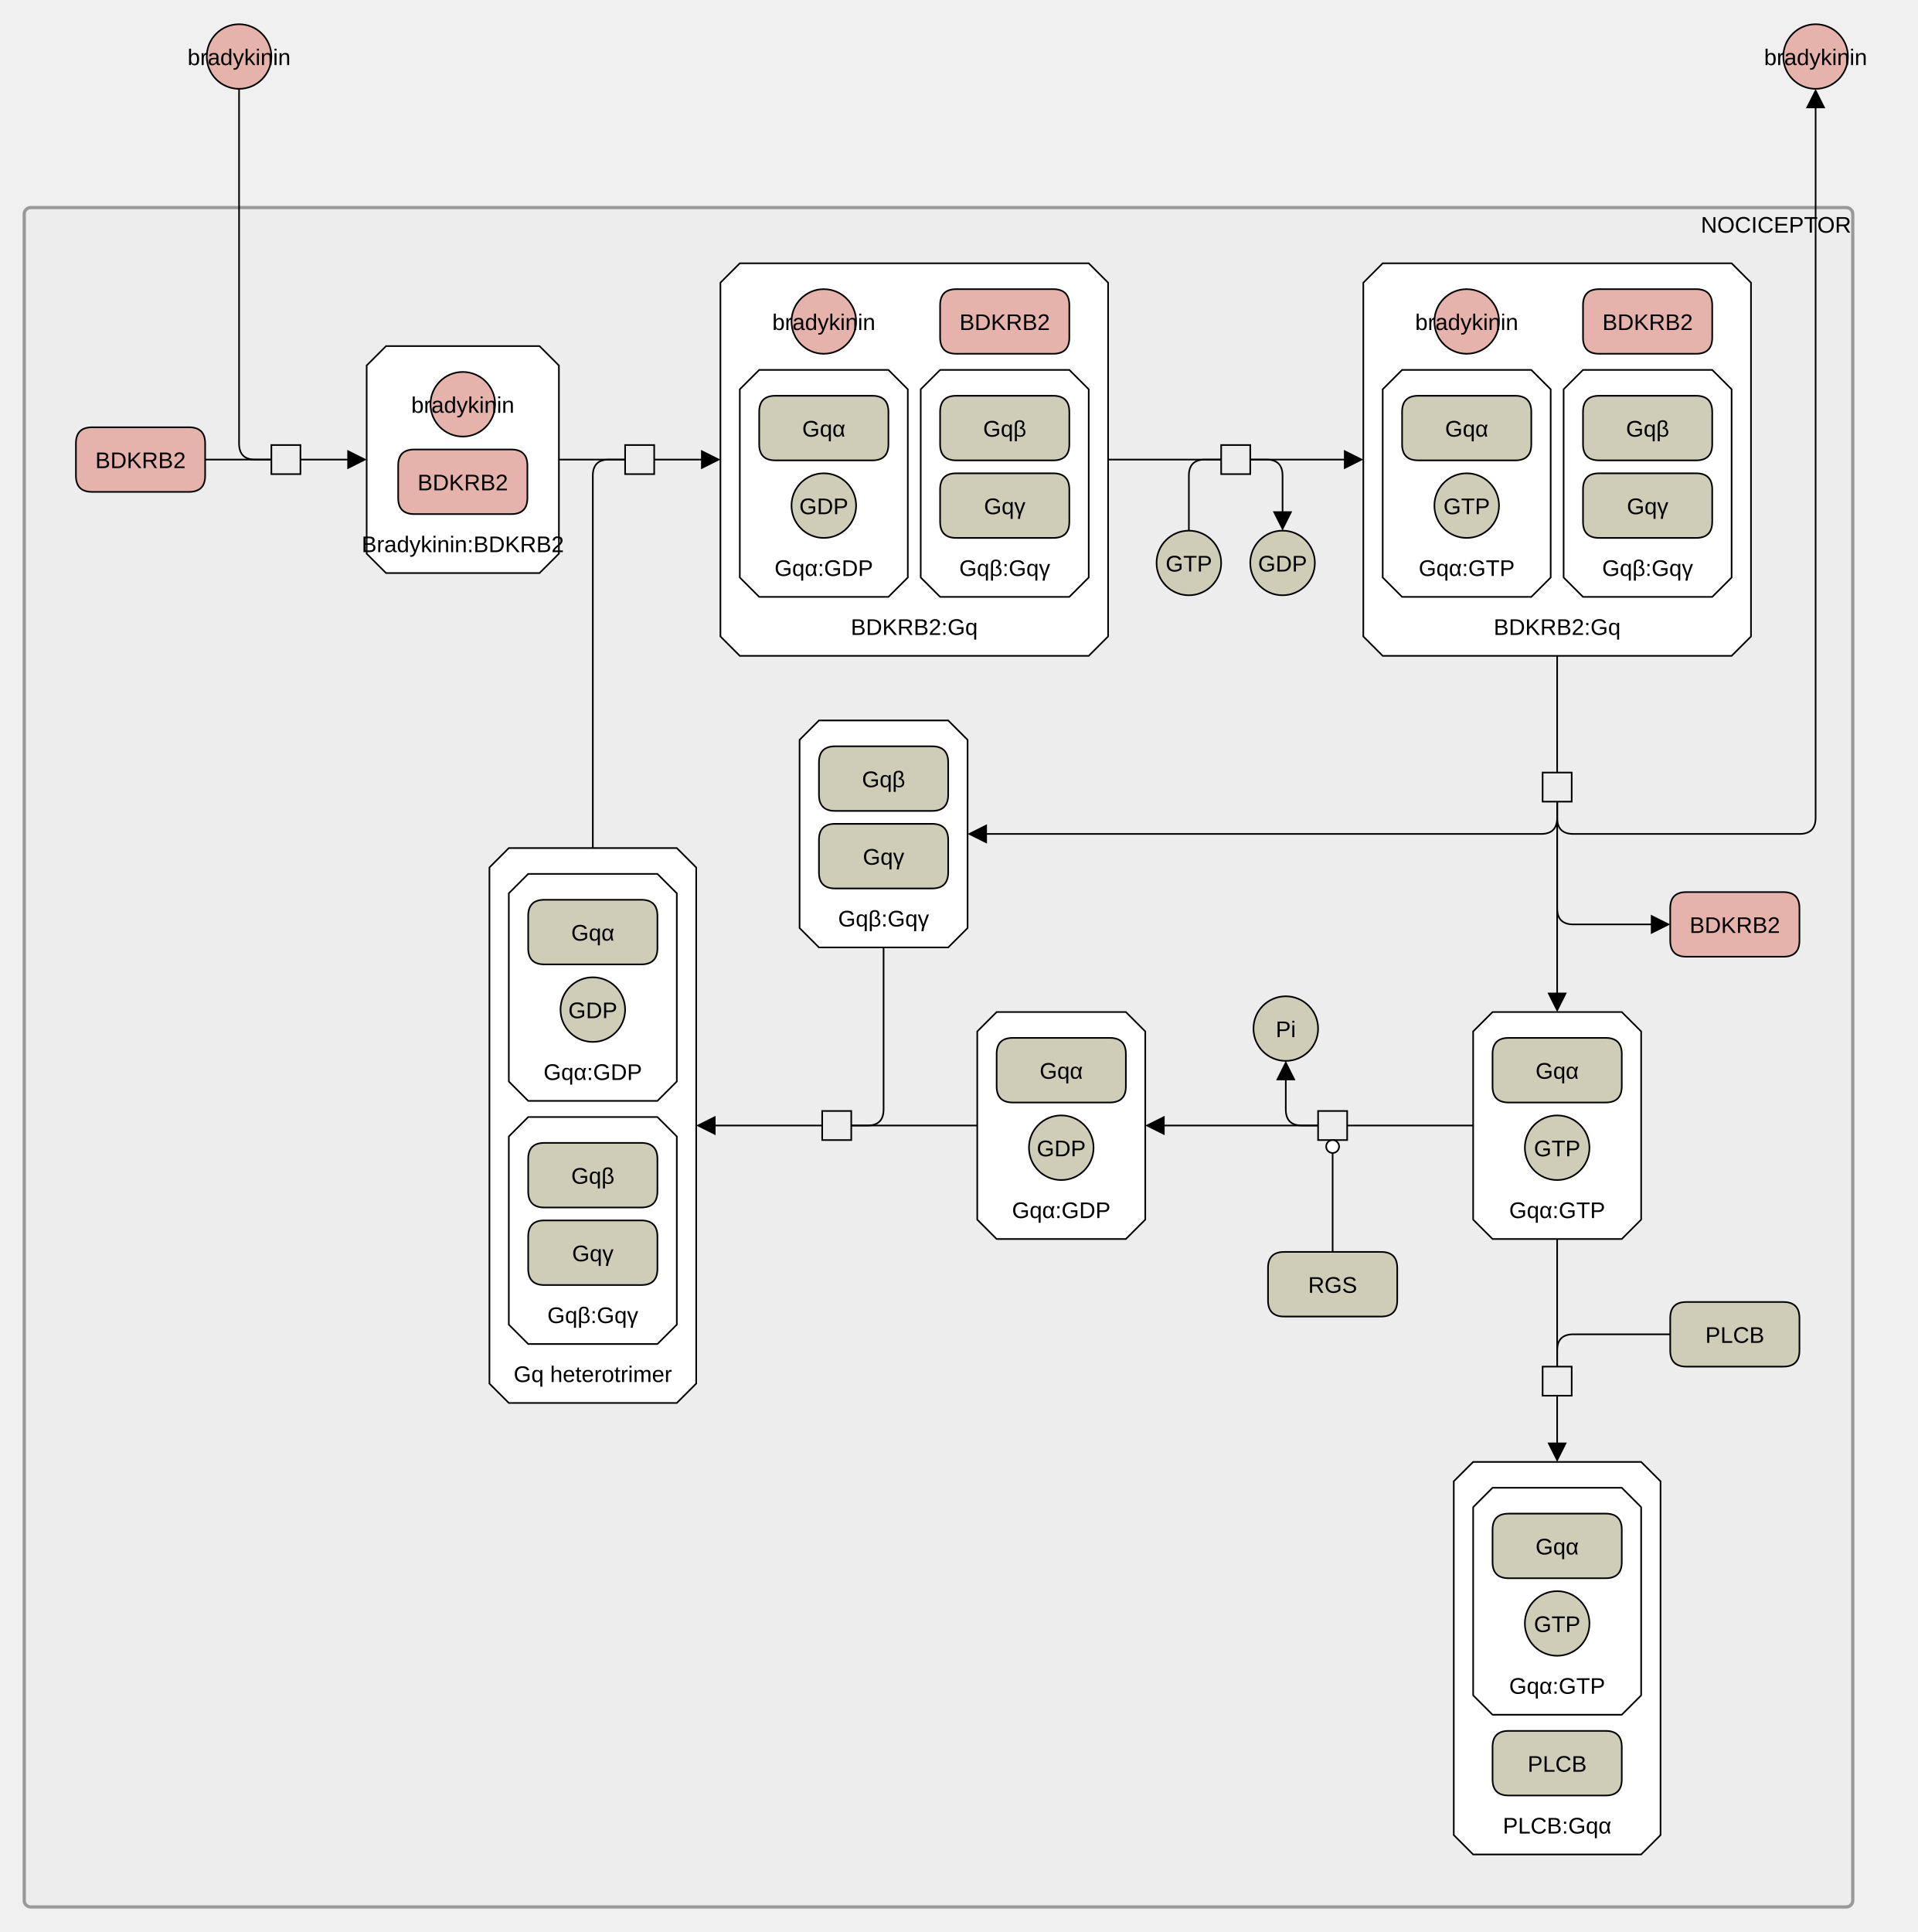
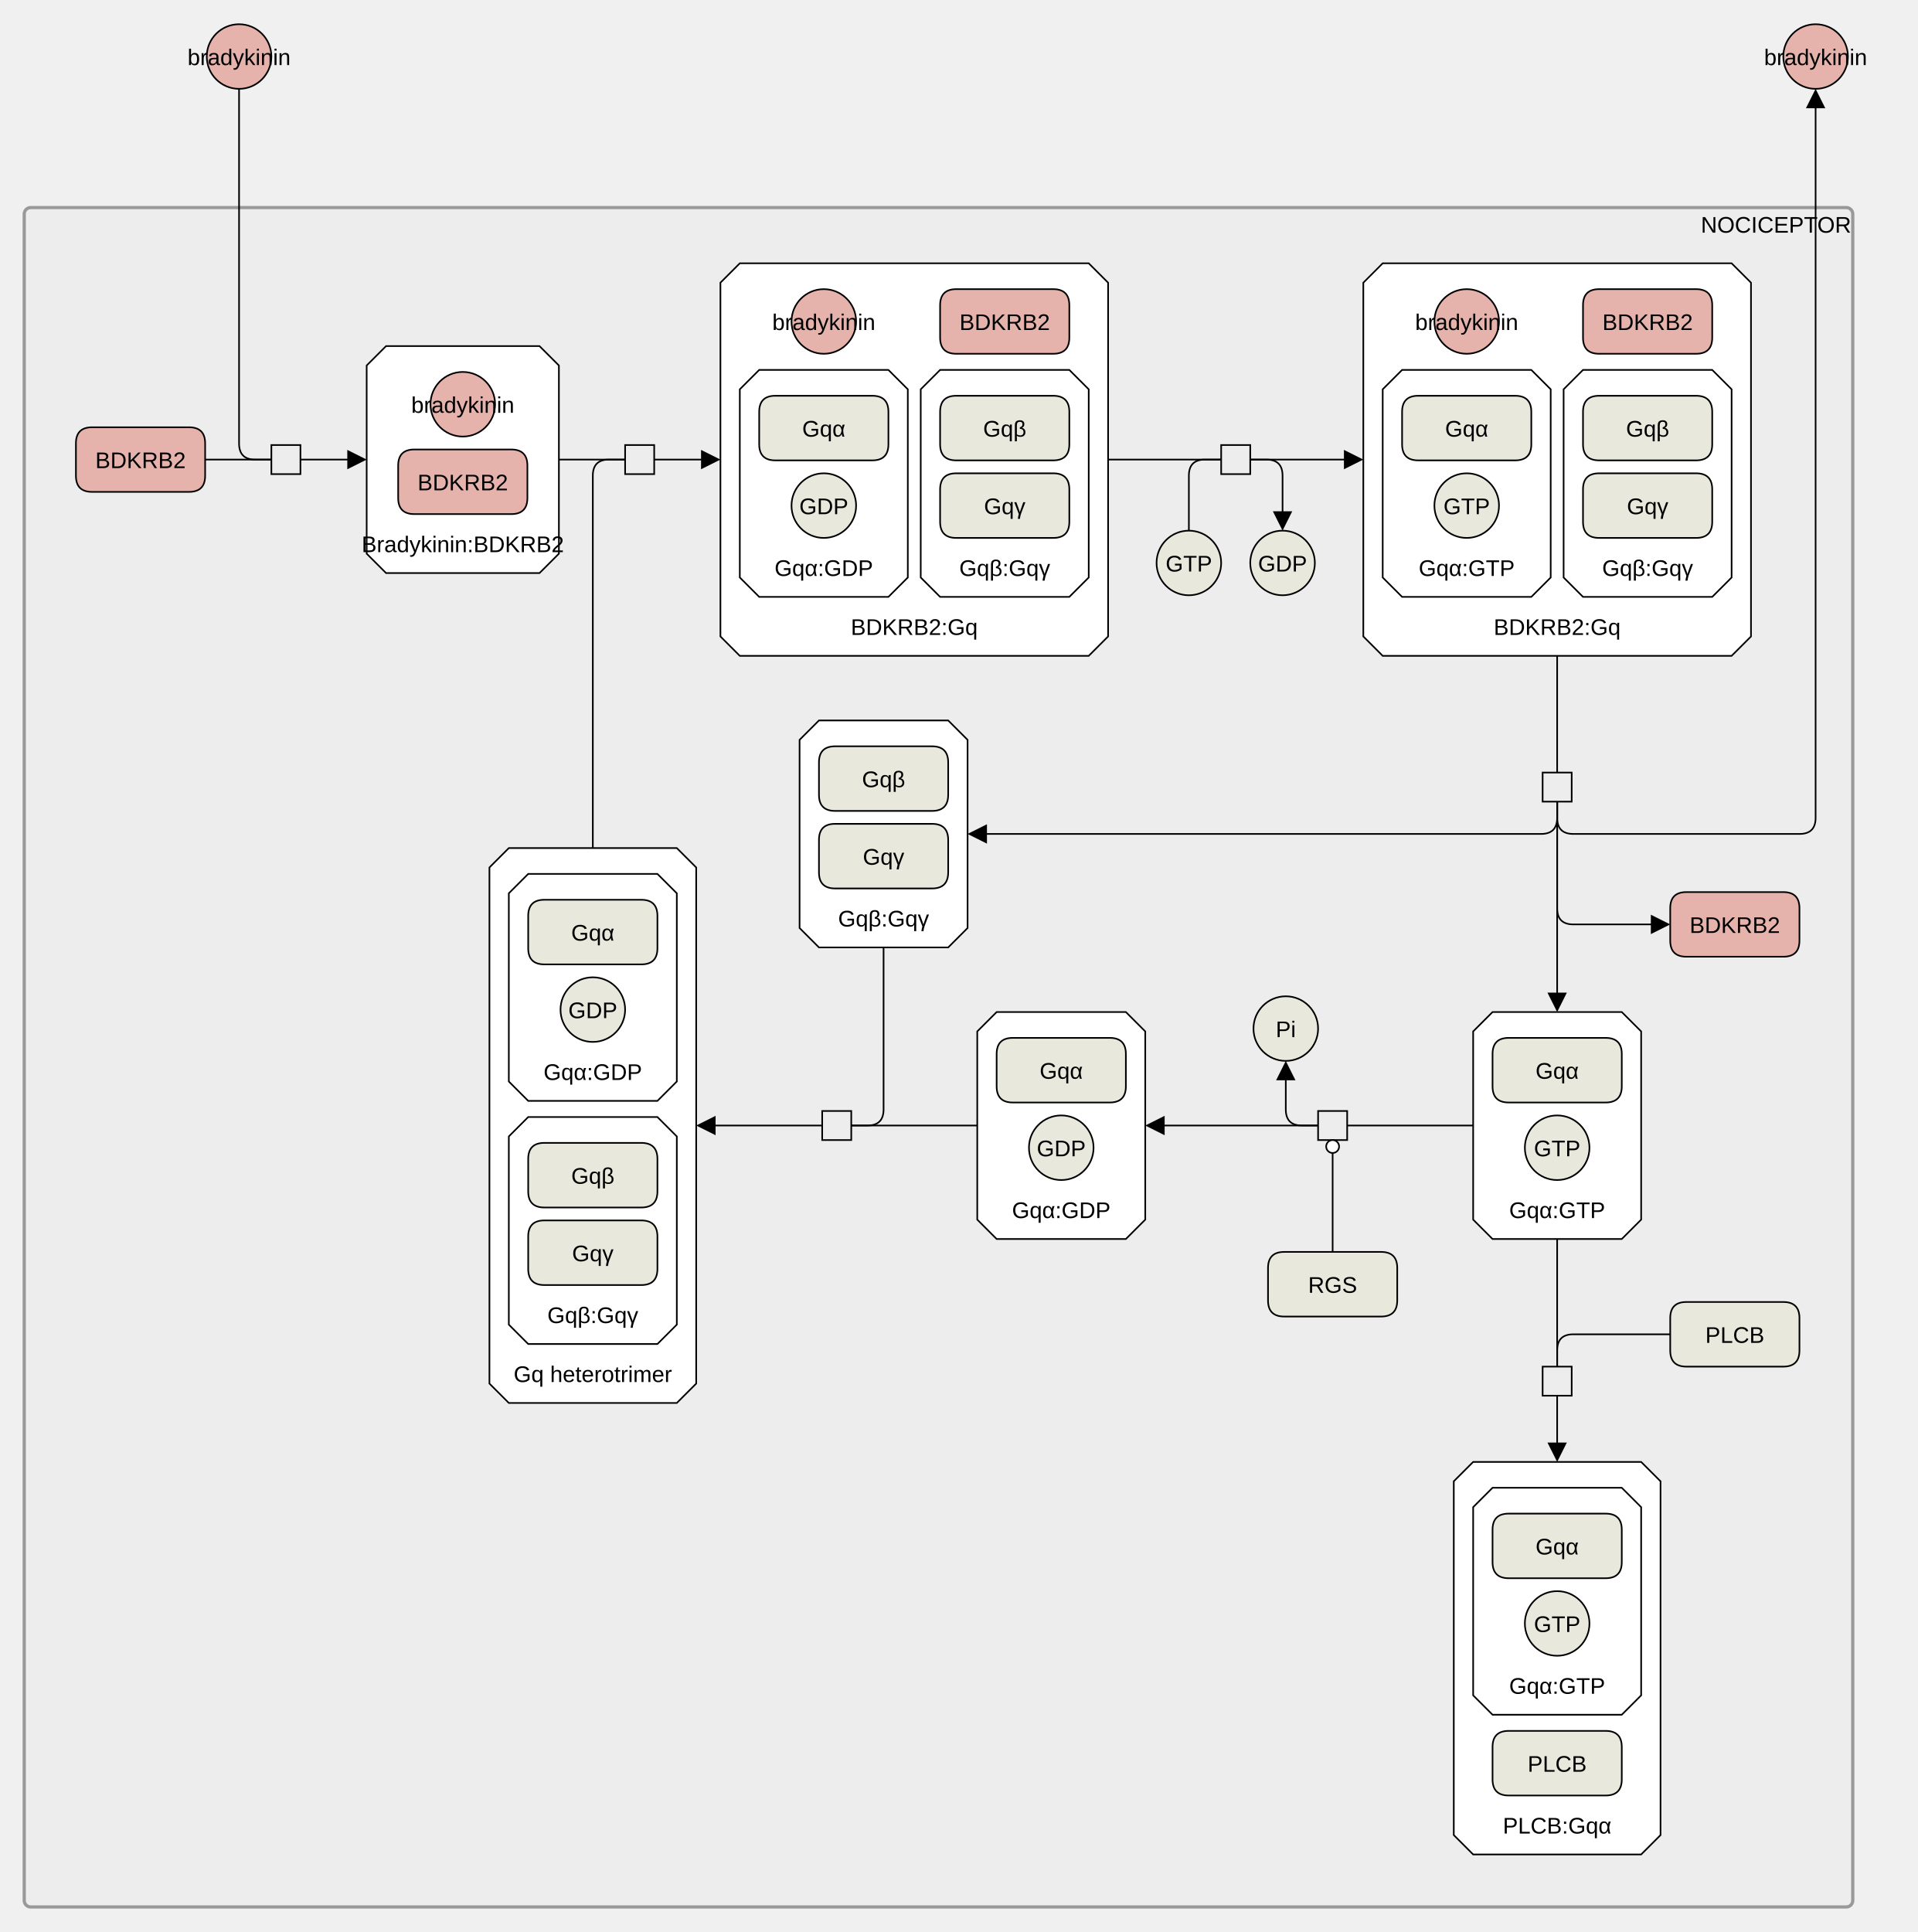
<svg xmlns="http://www.w3.org/2000/svg" width="1187" height="1196" viewBox="0 0 1187 1196" stroke-linecap="butt" stroke-miterlimit="10">
  <g transform="translate(-25,-25)">
    <path d="M40 157.5 C40 155.291 41.791 153.5 44 153.5 L1168 153.5 C1170.209 153.5 1172 155.291 1172 157.5 L1172 1201.5 C1172 1203.709 1170.209 1205.5 1168 1205.5 L44 1205.5 C41.791 1205.5 40 1203.709 40 1201.5 Z" fill="#999999" fill-opacity="0.031" stroke="none" />
    <path d="M40 157.5 C40 155.291 41.791 153.5 44 153.5 L1168 153.5 C1170.209 153.5 1172 155.291 1172 157.5 L1172 1201.5 C1172 1203.709 1170.209 1205.5 1168 1205.5 L44 1205.5 C41.791 1205.5 40 1203.709 40 1201.5 Z" fill="none" stroke="#999999" stroke-width="2" />
    <text x="1124.5" y="169.041" text-anchor="middle" font-family="'Dialog', Arial, Helvetica, sans-serif" font-size="14" fill="#000000" stroke="none" xml:space="preserve">NOCICEPTOR</text>
    <path d="M483 188 L699 188 L711 200 L711 419 L699 431 L483 431 L471 419 L471 200 Z" fill="#FFFFFF" stroke="none" />
    <path d="M483 188 L699 188 L711 200 L711 419 L699 431 L483 431 L471 419 L471 200 Z" fill="none" stroke="#000000" />
    <text x="591" y="418.041" text-anchor="middle" font-family="'Dialog', Arial, Helvetica, sans-serif" font-size="14" fill="#000000" stroke="none" xml:space="preserve">BDKRB2:Gq</text>
    <path d="M495 254 L575 254 L587 266 L587 382.5 L575 394.5 L495 394.5 L483 382.5 L483 266 Z" fill="#FFFFFF" stroke="none" />
    <path d="M495 254 L575 254 L587 266 L587 382.5 L575 394.5 L495 394.5 L483 382.5 L483 266 Z" fill="none" stroke="#000000" />
    <text x="535" y="381.541" text-anchor="middle" font-family="'Dialog', Arial, Helvetica, sans-serif" font-size="14" fill="#000000" stroke="none" xml:space="preserve">Gqα:GDP</text>
-     <path d="M495 280 Q495 270 505 270 L565 270 Q575 270 575 280 L575 300 Q575 310 565 310 L505 310 Q495 310 495 300 Z" fill="#CECDB8" stroke="none" />
+     <path d="M495 280 Q495 270 505 270 L565 270 Q575 270 575 280 L575 300 Q575 310 565 310 L505 310 Q495 310 495 300 Z" fill="#E8E8DD" stroke="none" />
    <path d="M495 280 Q495 270 505 270 L565 270 Q575 270 575 280 L575 300 Q575 310 565 310 L505 310 Q495 310 495 300 Z" fill="none" stroke="#000000" />
    <text x="535" y="295.291" text-anchor="middle" font-family="'Dialog', Arial, Helvetica, sans-serif" font-size="14" fill="#000000" stroke="none" xml:space="preserve">Gqα</text>
-     <path d="M515 338 C515 326.954 523.954 318 535 318 L535 318 C546.046 318 555 326.954 555 338 L555 338 C555 349.046 546.046 358 535 358 L535 358 C523.954 358 515 349.046 515 338 Z" fill="#CECDB8" stroke="none" />
+     <path d="M515 338 C515 326.954 523.954 318 535 318 L535 318 C546.046 318 555 326.954 555 338 L555 338 C555 349.046 546.046 358 535 358 L535 358 C523.954 358 515 349.046 515 338 Z" fill="#E8E8DD" stroke="none" />
    <path d="M515 338 C515 326.954 523.954 318 535 318 L535 318 C546.046 318 555 326.954 555 338 L555 338 C555 349.046 546.046 358 535 358 L535 358 C523.954 358 515 349.046 515 338 Z" fill="none" stroke="#000000" />
    <text x="535" y="343.291" text-anchor="middle" font-family="'Dialog', Arial, Helvetica, sans-serif" font-size="14" fill="#000000" stroke="none" xml:space="preserve">GDP</text>
    <path d="M607 254 L687 254 L699 266 L699 382.5 L687 394.5 L607 394.5 L595 382.5 L595 266 Z" fill="#FFFFFF" stroke="none" />
    <path d="M607 254 L687 254 L699 266 L699 382.5 L687 394.5 L607 394.5 L595 382.5 L595 266 Z" fill="none" stroke="#000000" />
    <text x="647" y="381.541" text-anchor="middle" font-family="'Dialog', Arial, Helvetica, sans-serif" font-size="14" fill="#000000" stroke="none" xml:space="preserve">Gqβ:Gqγ</text>
-     <path d="M607 280 Q607 270 617 270 L677 270 Q687 270 687 280 L687 300 Q687 310 677 310 L617 310 Q607 310 607 300 Z" fill="#CECDB8" stroke="none" />
+     <path d="M607 280 Q607 270 617 270 L677 270 Q687 270 687 280 L687 300 Q687 310 677 310 L617 310 Q607 310 607 300 Z" fill="#E8E8DD" stroke="none" />
    <path d="M607 280 Q607 270 617 270 L677 270 Q687 270 687 280 L687 300 Q687 310 677 310 L617 310 Q607 310 607 300 Z" fill="none" stroke="#000000" />
    <text x="647" y="295.291" text-anchor="middle" font-family="'Dialog', Arial, Helvetica, sans-serif" font-size="14" fill="#000000" stroke="none" xml:space="preserve">Gqβ</text>
-     <path d="M607 328 Q607 318 617 318 L677 318 Q687 318 687 328 L687 348 Q687 358 677 358 L617 358 Q607 358 607 348 Z" fill="#CECDB8" stroke="none" />
+     <path d="M607 328 Q607 318 617 318 L677 318 Q687 318 687 328 L687 348 Q687 358 677 358 L617 358 Q607 358 607 348 Z" fill="#E8E8DD" stroke="none" />
    <path d="M607 328 Q607 318 617 318 L677 318 Q687 318 687 328 L687 348 Q687 358 677 358 L617 358 Q607 358 607 348 Z" fill="none" stroke="#000000" />
    <text x="647" y="343.291" text-anchor="middle" font-family="'Dialog', Arial, Helvetica, sans-serif" font-size="14" fill="#000000" stroke="none" xml:space="preserve">Gqγ</text>
    <path d="M515 224 C515 212.954 523.954 204 535 204 L535 204 C546.046 204 555 212.954 555 224 L555 224 C555 235.046 546.046 244 535 244 L535 244 C523.954 244 515 235.046 515 224 Z" fill="#E6B3AC" stroke="none" />
    <path d="M515 224 C515 212.954 523.954 204 535 204 L535 204 C546.046 204 555 212.954 555 224 L555 224 C555 235.046 546.046 244 535 244 L535 244 C523.954 244 515 235.046 515 224 Z" fill="none" stroke="#000000" />
    <text x="535" y="229.291" text-anchor="middle" font-family="'Dialog', Arial, Helvetica, sans-serif" font-size="14" fill="#000000" stroke="none" xml:space="preserve">bradykinin</text>
    <path d="M607 214 Q607 204 617 204 L677 204 Q687 204 687 214 L687 234 Q687 244 677 244 L617 244 Q607 244 607 234 Z" fill="#E6B3AC" stroke="none" />
    <path d="M607 214 Q607 204 617 204 L677 204 Q687 204 687 214 L687 234 Q687 244 677 244 L617 244 Q607 244 607 234 Z" fill="none" stroke="#000000" />
    <text x="647" y="229.291" text-anchor="middle" font-family="'Dialog', Arial, Helvetica, sans-serif" font-size="14" fill="#000000" stroke="none" xml:space="preserve">BDKRB2</text>
    <path d="M881 188 L1097 188 L1109 200 L1109 419 L1097 431 L881 431 L869 419 L869 200 Z" fill="#FFFFFF" stroke="none" />
    <path d="M881 188 L1097 188 L1109 200 L1109 419 L1097 431 L881 431 L869 419 L869 200 Z" fill="none" stroke="#000000" />
    <text x="989" y="418.041" text-anchor="middle" font-family="'Dialog', Arial, Helvetica, sans-serif" font-size="14" fill="#000000" stroke="none" xml:space="preserve">BDKRB2:Gq</text>
    <path d="M1005 254 L1085 254 L1097 266 L1097 382.5 L1085 394.5 L1005 394.5 L993 382.5 L993 266 Z" fill="#FFFFFF" stroke="none" />
    <path d="M1005 254 L1085 254 L1097 266 L1097 382.5 L1085 394.5 L1005 394.5 L993 382.5 L993 266 Z" fill="none" stroke="#000000" />
    <text x="1045" y="381.541" text-anchor="middle" font-family="'Dialog', Arial, Helvetica, sans-serif" font-size="14" fill="#000000" stroke="none" xml:space="preserve">Gqβ:Gqγ</text>
-     <path d="M1005 280 Q1005 270 1015 270 L1075 270 Q1085 270 1085 280 L1085 300 Q1085 310 1075 310 L1015 310 Q1005 310 1005 300 Z" fill="#CECDB8" stroke="none" />
+     <path d="M1005 280 Q1005 270 1015 270 L1075 270 Q1085 270 1085 280 L1085 300 Q1085 310 1075 310 L1015 310 Q1005 310 1005 300 Z" fill="#E8E8DD" stroke="none" />
    <path d="M1005 280 Q1005 270 1015 270 L1075 270 Q1085 270 1085 280 L1085 300 Q1085 310 1075 310 L1015 310 Q1005 310 1005 300 Z" fill="none" stroke="#000000" />
    <text x="1045" y="295.291" text-anchor="middle" font-family="'Dialog', Arial, Helvetica, sans-serif" font-size="14" fill="#000000" stroke="none" xml:space="preserve">Gqβ</text>
-     <path d="M1005 328 Q1005 318 1015 318 L1075 318 Q1085 318 1085 328 L1085 348 Q1085 358 1075 358 L1015 358 Q1005 358 1005 348 Z" fill="#CECDB8" stroke="none" />
+     <path d="M1005 328 Q1005 318 1015 318 L1075 318 Q1085 318 1085 328 L1085 348 Q1085 358 1075 358 L1015 358 Q1005 358 1005 348 Z" fill="#E8E8DD" stroke="none" />
    <path d="M1005 328 Q1005 318 1015 318 L1075 318 Q1085 318 1085 328 L1085 348 Q1085 358 1075 358 L1015 358 Q1005 358 1005 348 Z" fill="none" stroke="#000000" />
    <text x="1045" y="343.291" text-anchor="middle" font-family="'Dialog', Arial, Helvetica, sans-serif" font-size="14" fill="#000000" stroke="none" xml:space="preserve">Gqγ</text>
    <path d="M893 254 L973 254 L985 266 L985 382.5 L973 394.5 L893 394.5 L881 382.5 L881 266 Z" fill="#FFFFFF" stroke="none" />
    <path d="M893 254 L973 254 L985 266 L985 382.5 L973 394.5 L893 394.5 L881 382.5 L881 266 Z" fill="none" stroke="#000000" />
    <text x="933" y="381.541" text-anchor="middle" font-family="'Dialog', Arial, Helvetica, sans-serif" font-size="14" fill="#000000" stroke="none" xml:space="preserve">Gqα:GTP</text>
-     <path d="M893 280 Q893 270 903 270 L963 270 Q973 270 973 280 L973 300 Q973 310 963 310 L903 310 Q893 310 893 300 Z" fill="#CECDB8" stroke="none" />
+     <path d="M893 280 Q893 270 903 270 L963 270 Q973 270 973 280 L973 300 Q973 310 963 310 L903 310 Q893 310 893 300 Z" fill="#E8E8DD" stroke="none" />
    <path d="M893 280 Q893 270 903 270 L963 270 Q973 270 973 280 L973 300 Q973 310 963 310 L903 310 Q893 310 893 300 Z" fill="none" stroke="#000000" />
    <text x="933" y="295.291" text-anchor="middle" font-family="'Dialog', Arial, Helvetica, sans-serif" font-size="14" fill="#000000" stroke="none" xml:space="preserve">Gqα</text>
-     <path d="M913 338 C913 326.954 921.954 318 933 318 L933 318 C944.046 318 953 326.954 953 338 L953 338 C953 349.046 944.046 358 933 358 L933 358 C921.954 358 913 349.046 913 338 Z" fill="#CECDB8" stroke="none" />
+     <path d="M913 338 C913 326.954 921.954 318 933 318 L933 318 C944.046 318 953 326.954 953 338 L953 338 C953 349.046 944.046 358 933 358 L933 358 C921.954 358 913 349.046 913 338 Z" fill="#E8E8DD" stroke="none" />
    <path d="M913 338 C913 326.954 921.954 318 933 318 L933 318 C944.046 318 953 326.954 953 338 L953 338 C953 349.046 944.046 358 933 358 L933 358 C921.954 358 913 349.046 913 338 Z" fill="none" stroke="#000000" />
    <text x="933" y="343.291" text-anchor="middle" font-family="'Dialog', Arial, Helvetica, sans-serif" font-size="14" fill="#000000" stroke="none" xml:space="preserve">GTP</text>
    <path d="M913 224 C913 212.954 921.954 204 933 204 L933 204 C944.046 204 953 212.954 953 224 L953 224 C953 235.046 944.046 244 933 244 L933 244 C921.954 244 913 235.046 913 224 Z" fill="#E6B3AC" stroke="none" />
    <path d="M913 224 C913 212.954 921.954 204 933 204 L933 204 C944.046 204 953 212.954 953 224 L953 224 C953 235.046 944.046 244 933 244 L933 244 C921.954 244 913 235.046 913 224 Z" fill="none" stroke="#000000" />
    <text x="933" y="229.291" text-anchor="middle" font-family="'Dialog', Arial, Helvetica, sans-serif" font-size="14" fill="#000000" stroke="none" xml:space="preserve">bradykinin</text>
    <path d="M1005 214 Q1005 204 1015 204 L1075 204 Q1085 204 1085 214 L1085 234 Q1085 244 1075 244 L1015 244 Q1005 244 1005 234 Z" fill="#E6B3AC" stroke="none" />
    <path d="M1005 214 Q1005 204 1015 204 L1075 204 Q1085 204 1085 214 L1085 234 Q1085 244 1075 244 L1015 244 Q1005 244 1005 234 Z" fill="none" stroke="#000000" />
    <text x="1045" y="229.291" text-anchor="middle" font-family="'Dialog', Arial, Helvetica, sans-serif" font-size="14" fill="#000000" stroke="none" xml:space="preserve">BDKRB2</text>
    <path d="M340 550 L444 550 L456 562 L456 881.5 L444 893.5 L340 893.5 L328 881.5 L328 562 Z" fill="#FFFFFF" stroke="none" />
    <path d="M340 550 L444 550 L456 562 L456 881.5 L444 893.5 L340 893.5 L328 881.5 L328 562 Z" fill="none" stroke="#000000" />
    <text x="392" y="880.541" text-anchor="middle" font-family="'Dialog', Arial, Helvetica, sans-serif" font-size="14" fill="#000000" stroke="none" xml:space="preserve">Gq heterotrimer</text>
    <path d="M352 716.5 L432 716.5 L444 728.5 L444 845 L432 857 L352 857 L340 845 L340 728.5 Z" fill="#FFFFFF" stroke="none" />
    <path d="M352 716.5 L432 716.5 L444 728.5 L444 845 L432 857 L352 857 L340 845 L340 728.5 Z" fill="none" stroke="#000000" />
    <text x="392" y="844.041" text-anchor="middle" font-family="'Dialog', Arial, Helvetica, sans-serif" font-size="14" fill="#000000" stroke="none" xml:space="preserve">Gqβ:Gqγ</text>
-     <path d="M352 742.5 Q352 732.5 362 732.5 L422 732.5 Q432 732.5 432 742.5 L432 762.5 Q432 772.5 422 772.5 L362 772.5 Q352 772.5 352 762.5 Z" fill="#CECDB8" stroke="none" />
+     <path d="M352 742.5 Q352 732.5 362 732.5 L422 732.5 Q432 732.5 432 742.5 L432 762.5 Q432 772.5 422 772.5 L362 772.5 Q352 772.5 352 762.5 Z" fill="#E8E8DD" stroke="none" />
    <path d="M352 742.5 Q352 732.5 362 732.5 L422 732.5 Q432 732.5 432 742.5 L432 762.5 Q432 772.5 422 772.5 L362 772.5 Q352 772.5 352 762.5 Z" fill="none" stroke="#000000" />
    <text x="392" y="757.791" text-anchor="middle" font-family="'Dialog', Arial, Helvetica, sans-serif" font-size="14" fill="#000000" stroke="none" xml:space="preserve">Gqβ</text>
-     <path d="M352 790.5 Q352 780.5 362 780.5 L422 780.5 Q432 780.5 432 790.5 L432 810.5 Q432 820.5 422 820.5 L362 820.5 Q352 820.5 352 810.5 Z" fill="#CECDB8" stroke="none" />
+     <path d="M352 790.5 Q352 780.5 362 780.5 L422 780.5 Q432 780.5 432 790.5 L432 810.5 Q432 820.5 422 820.5 L362 820.5 Q352 820.5 352 810.5 Z" fill="#E8E8DD" stroke="none" />
    <path d="M352 790.5 Q352 780.5 362 780.5 L422 780.5 Q432 780.5 432 790.5 L432 810.5 Q432 820.5 422 820.5 L362 820.5 Q352 820.5 352 810.5 Z" fill="none" stroke="#000000" />
    <text x="392" y="805.791" text-anchor="middle" font-family="'Dialog', Arial, Helvetica, sans-serif" font-size="14" fill="#000000" stroke="none" xml:space="preserve">Gqγ</text>
    <path d="M352 566 L432 566 L444 578 L444 694.5 L432 706.5 L352 706.5 L340 694.5 L340 578 Z" fill="#FFFFFF" stroke="none" />
    <path d="M352 566 L432 566 L444 578 L444 694.5 L432 706.5 L352 706.5 L340 694.5 L340 578 Z" fill="none" stroke="#000000" />
    <text x="392" y="693.541" text-anchor="middle" font-family="'Dialog', Arial, Helvetica, sans-serif" font-size="14" fill="#000000" stroke="none" xml:space="preserve">Gqα:GDP</text>
-     <path d="M352 592 Q352 582 362 582 L422 582 Q432 582 432 592 L432 612 Q432 622 422 622 L362 622 Q352 622 352 612 Z" fill="#CECDB8" stroke="none" />
+     <path d="M352 592 Q352 582 362 582 L422 582 Q432 582 432 592 L432 612 Q432 622 422 622 L362 622 Q352 622 352 612 Z" fill="#E8E8DD" stroke="none" />
    <path d="M352 592 Q352 582 362 582 L422 582 Q432 582 432 592 L432 612 Q432 622 422 622 L362 622 Q352 622 352 612 Z" fill="none" stroke="#000000" />
    <text x="392" y="607.291" text-anchor="middle" font-family="'Dialog', Arial, Helvetica, sans-serif" font-size="14" fill="#000000" stroke="none" xml:space="preserve">Gqα</text>
-     <path d="M372 650 C372 638.954 380.954 630 392 630 L392 630 C403.046 630 412 638.954 412 650 L412 650 C412 661.046 403.046 670 392 670 L392 670 C380.954 670 372 661.046 372 650 Z" fill="#CECDB8" stroke="none" />
+     <path d="M372 650 C372 638.954 380.954 630 392 630 L392 630 C403.046 630 412 638.954 412 650 L412 650 C412 661.046 403.046 670 392 670 L392 670 C380.954 670 372 661.046 372 650 Z" fill="#E8E8DD" stroke="none" />
    <path d="M372 650 C372 638.954 380.954 630 392 630 L392 630 C403.046 630 412 638.954 412 650 L412 650 C412 661.046 403.046 670 392 670 L392 670 C380.954 670 372 661.046 372 650 Z" fill="none" stroke="#000000" />
    <text x="392" y="655.291" text-anchor="middle" font-family="'Dialog', Arial, Helvetica, sans-serif" font-size="14" fill="#000000" stroke="none" xml:space="preserve">GDP</text>
    <path d="M937 930 L1041 930 L1053 942 L1053 1161 L1041 1173 L937 1173 L925 1161 L925 942 Z" fill="#FFFFFF" stroke="none" />
    <path d="M937 930 L1041 930 L1053 942 L1053 1161 L1041 1173 L937 1173 L925 1161 L925 942 Z" fill="none" stroke="#000000" />
    <text x="989" y="1160.041" text-anchor="middle" font-family="'Dialog', Arial, Helvetica, sans-serif" font-size="14" fill="#000000" stroke="none" xml:space="preserve">PLCB:Gqα</text>
-     <path d="M949 1106.5 Q949 1096.5 959 1096.5 L1019 1096.5 Q1029 1096.5 1029 1106.5 L1029 1126.5 Q1029 1136.5 1019 1136.5 L959 1136.5 Q949 1136.5 949 1126.5 Z" fill="#CECDB8" stroke="none" />
+     <path d="M949 1106.5 Q949 1096.5 959 1096.5 L1019 1096.5 Q1029 1096.5 1029 1106.5 L1029 1126.5 Q1029 1136.5 1019 1136.5 L959 1136.5 Q949 1136.5 949 1126.5 Z" fill="#E8E8DD" stroke="none" />
    <path d="M949 1106.5 Q949 1096.5 959 1096.5 L1019 1096.5 Q1029 1096.5 1029 1106.5 L1029 1126.5 Q1029 1136.5 1019 1136.5 L959 1136.5 Q949 1136.5 949 1126.5 Z" fill="none" stroke="#000000" />
    <text x="989" y="1121.791" text-anchor="middle" font-family="'Dialog', Arial, Helvetica, sans-serif" font-size="14" fill="#000000" stroke="none" xml:space="preserve">PLCB</text>
    <path d="M949 946 L1029 946 L1041 958 L1041 1074.5 L1029 1086.5 L949 1086.5 L937 1074.5 L937 958 Z" fill="#FFFFFF" stroke="none" />
    <path d="M949 946 L1029 946 L1041 958 L1041 1074.5 L1029 1086.5 L949 1086.5 L937 1074.5 L937 958 Z" fill="none" stroke="#000000" />
    <text x="989" y="1073.541" text-anchor="middle" font-family="'Dialog', Arial, Helvetica, sans-serif" font-size="14" fill="#000000" stroke="none" xml:space="preserve">Gqα:GTP</text>
-     <path d="M949 972 Q949 962 959 962 L1019 962 Q1029 962 1029 972 L1029 992 Q1029 1002 1019 1002 L959 1002 Q949 1002 949 992 Z" fill="#CECDB8" stroke="none" />
+     <path d="M949 972 Q949 962 959 962 L1019 962 Q1029 962 1029 972 L1029 992 Q1029 1002 1019 1002 L959 1002 Q949 1002 949 992 Z" fill="#E8E8DD" stroke="none" />
    <path d="M949 972 Q949 962 959 962 L1019 962 Q1029 962 1029 972 L1029 992 Q1029 1002 1019 1002 L959 1002 Q949 1002 949 992 Z" fill="none" stroke="#000000" />
    <text x="989" y="987.291" text-anchor="middle" font-family="'Dialog', Arial, Helvetica, sans-serif" font-size="14" fill="#000000" stroke="none" xml:space="preserve">Gqα</text>
-     <path d="M969 1030 C969 1018.954 977.954 1010 989 1010 L989 1010 C1000.046 1010 1009 1018.954 1009 1030 L1009 1030 C1009 1041.046 1000.046 1050 989 1050 L989 1050 C977.954 1050 969 1041.046 969 1030 Z" fill="#CECDB8" stroke="none" />
+     <path d="M969 1030 C969 1018.954 977.954 1010 989 1010 L989 1010 C1000.046 1010 1009 1018.954 1009 1030 L1009 1030 C1009 1041.046 1000.046 1050 989 1050 L989 1050 C977.954 1050 969 1041.046 969 1030 Z" fill="#E8E8DD" stroke="none" />
    <path d="M969 1030 C969 1018.954 977.954 1010 989 1010 L989 1010 C1000.046 1010 1009 1018.954 1009 1030 L1009 1030 C1009 1041.046 1000.046 1050 989 1050 L989 1050 C977.954 1050 969 1041.046 969 1030 Z" fill="none" stroke="#000000" />
    <text x="989" y="1035.291" text-anchor="middle" font-family="'Dialog', Arial, Helvetica, sans-serif" font-size="14" fill="#000000" stroke="none" xml:space="preserve">GTP</text>
    <path d="M264 239.25 L359 239.25 L371 251.25 L371 367.75 L359 379.75 L264 379.75 L252 367.75 L252 251.25 Z" fill="#FFFFFF" stroke="none" />
    <path d="M264 239.25 L359 239.25 L371 251.25 L371 367.75 L359 379.75 L264 379.75 L252 367.75 L252 251.25 Z" fill="none" stroke="#000000" />
    <text x="311.5" y="366.791" text-anchor="middle" font-family="'Dialog', Arial, Helvetica, sans-serif" font-size="14" fill="#000000" stroke="none" xml:space="preserve">Bradykinin:BDKRB2</text>
    <path d="M291.5 275.25 C291.5 264.204 300.454 255.25 311.5 255.25 L311.5 255.25 C322.546 255.25 331.5 264.204 331.5 275.25 L331.5 275.25 C331.5 286.296 322.546 295.25 311.5 295.25 L311.5 295.25 C300.454 295.25 291.5 286.296 291.5 275.25 Z" fill="#E6B3AC" stroke="none" />
    <path d="M291.5 275.25 C291.5 264.204 300.454 255.25 311.5 255.25 L311.5 255.25 C322.546 255.25 331.5 264.204 331.5 275.25 L331.5 275.25 C331.5 286.296 322.546 295.25 311.5 295.25 L311.5 295.25 C300.454 295.25 291.5 286.296 291.5 275.25 Z" fill="none" stroke="#000000" />
    <text x="311.5" y="280.541" text-anchor="middle" font-family="'Dialog', Arial, Helvetica, sans-serif" font-size="14" fill="#000000" stroke="none" xml:space="preserve">bradykinin</text>
    <path d="M271.5 313.25 Q271.5 303.25 281.5 303.25 L341.5 303.25 Q351.5 303.25 351.5 313.25 L351.5 333.25 Q351.5 343.25 341.5 343.25 L281.5 343.25 Q271.5 343.25 271.5 333.25 Z" fill="#E6B3AC" stroke="none" />
    <path d="M271.5 313.25 Q271.5 303.25 281.5 303.25 L341.5 303.25 Q351.5 303.25 351.5 313.25 L351.5 333.25 Q351.5 343.25 341.5 343.25 L281.5 343.25 Q271.5 343.25 271.5 333.25 Z" fill="none" stroke="#000000" />
    <text x="311.5" y="328.541" text-anchor="middle" font-family="'Dialog', Arial, Helvetica, sans-serif" font-size="14" fill="#000000" stroke="none" xml:space="preserve">BDKRB2</text>
    <path d="M532 471 L612 471 L624 483 L624 599.5 L612 611.5 L532 611.5 L520 599.5 L520 483 Z" fill="#FFFFFF" stroke="none" />
    <path d="M532 471 L612 471 L624 483 L624 599.5 L612 611.5 L532 611.5 L520 599.5 L520 483 Z" fill="none" stroke="#000000" />
    <text x="572" y="598.541" text-anchor="middle" font-family="'Dialog', Arial, Helvetica, sans-serif" font-size="14" fill="#000000" stroke="none" xml:space="preserve">Gqβ:Gqγ</text>
-     <path d="M532 545 Q532 535 542 535 L602 535 Q612 535 612 545 L612 565 Q612 575 602 575 L542 575 Q532 575 532 565 Z" fill="#CECDB8" stroke="none" />
+     <path d="M532 545 Q532 535 542 535 L602 535 Q612 535 612 545 L612 565 Q612 575 602 575 L542 575 Q532 575 532 565 Z" fill="#E8E8DD" stroke="none" />
    <path d="M532 545 Q532 535 542 535 L602 535 Q612 535 612 545 L612 565 Q612 575 602 575 L542 575 Q532 575 532 565 Z" fill="none" stroke="#000000" />
    <text x="572" y="560.291" text-anchor="middle" font-family="'Dialog', Arial, Helvetica, sans-serif" font-size="14" fill="#000000" stroke="none" xml:space="preserve">Gqγ</text>
-     <path d="M532 497 Q532 487 542 487 L602 487 Q612 487 612 497 L612 517 Q612 527 602 527 L542 527 Q532 527 532 517 Z" fill="#CECDB8" stroke="none" />
+     <path d="M532 497 Q532 487 542 487 L602 487 Q612 487 612 497 L612 517 Q612 527 602 527 L542 527 Q532 527 532 517 Z" fill="#E8E8DD" stroke="none" />
    <path d="M532 497 Q532 487 542 487 L602 487 Q612 487 612 497 L612 517 Q612 527 602 527 L542 527 Q532 527 532 517 Z" fill="none" stroke="#000000" />
    <text x="572" y="512.291" text-anchor="middle" font-family="'Dialog', Arial, Helvetica, sans-serif" font-size="14" fill="#000000" stroke="none" xml:space="preserve">Gqβ</text>
-     <path d="M741 373.5 C741 362.454 749.954 353.5 761 353.5 L761 353.5 C772.046 353.5 781 362.454 781 373.5 L781 373.5 C781 384.546 772.046 393.5 761 393.5 L761 393.5 C749.954 393.5 741 384.546 741 373.5 Z" fill="#CECDB8" stroke="none" />
+     <path d="M741 373.5 C741 362.454 749.954 353.5 761 353.5 L761 353.5 C772.046 353.5 781 362.454 781 373.5 L781 373.5 C781 384.546 772.046 393.5 761 393.5 L761 393.5 C749.954 393.5 741 384.546 741 373.5 Z" fill="#E8E8DD" stroke="none" />
    <path d="M741 373.5 C741 362.454 749.954 353.5 761 353.5 L761 353.5 C772.046 353.5 781 362.454 781 373.5 L781 373.5 C781 384.546 772.046 393.5 761 393.5 L761 393.5 C749.954 393.5 741 384.546 741 373.5 Z" fill="none" stroke="#000000" />
    <text x="761" y="378.791" text-anchor="middle" font-family="'Dialog', Arial, Helvetica, sans-serif" font-size="14" fill="#000000" stroke="none" xml:space="preserve">GTP</text>
-     <path d="M799 373.5 C799 362.454 807.954 353.5 819 353.5 L819 353.5 C830.046 353.5 839 362.454 839 373.5 L839 373.5 C839 384.546 830.046 393.5 819 393.5 L819 393.5 C807.954 393.5 799 384.546 799 373.5 Z" fill="#CECDB8" stroke="none" />
+     <path d="M799 373.5 C799 362.454 807.954 353.5 819 353.5 L819 353.5 C830.046 353.5 839 362.454 839 373.5 L839 373.5 C839 384.546 830.046 393.5 819 393.5 L819 393.5 C807.954 393.5 799 384.546 799 373.5 Z" fill="#E8E8DD" stroke="none" />
    <path d="M799 373.5 C799 362.454 807.954 353.5 819 353.5 L819 353.5 C830.046 353.5 839 362.454 839 373.5 L839 373.5 C839 384.546 830.046 393.5 819 393.5 L819 393.5 C807.954 393.5 799 384.546 799 373.5 Z" fill="none" stroke="#000000" />
    <text x="819" y="378.791" text-anchor="middle" font-family="'Dialog', Arial, Helvetica, sans-serif" font-size="14" fill="#000000" stroke="none" xml:space="preserve">GDP</text>
    <path d="M72 299.5 Q72 289.5 82 289.5 L142 289.5 Q152 289.5 152 299.5 L152 319.5 Q152 329.5 142 329.5 L82 329.5 Q72 329.5 72 319.5 Z" fill="#E6B3AC" stroke="none" />
    <path d="M72 299.5 Q72 289.5 82 289.5 L142 289.5 Q152 289.5 152 299.5 L152 319.5 Q152 329.5 142 329.5 L82 329.5 Q72 329.5 72 319.5 Z" fill="none" stroke="#000000" />
    <text x="112" y="314.791" text-anchor="middle" font-family="'Dialog', Arial, Helvetica, sans-serif" font-size="14" fill="#000000" stroke="none" xml:space="preserve">BDKRB2</text>
-     <path d="M801 661.75 C801 650.704 809.954 641.75 821 641.75 L821 641.75 C832.046 641.75 841 650.704 841 661.75 L841 661.75 C841 672.796 832.046 681.75 821 681.75 L821 681.75 C809.954 681.75 801 672.796 801 661.75 Z" fill="#CECDB8" stroke="none" />
+     <path d="M801 661.75 C801 650.704 809.954 641.75 821 641.75 L821 641.75 C832.046 641.75 841 650.704 841 661.75 L841 661.75 C841 672.796 832.046 681.75 821 681.75 L821 681.75 C809.954 681.75 801 672.796 801 661.75 Z" fill="#E8E8DD" stroke="none" />
    <path d="M801 661.75 C801 650.704 809.954 641.75 821 641.75 L821 641.75 C832.046 641.75 841 650.704 841 661.75 L841 661.75 C841 672.796 832.046 681.75 821 681.75 L821 681.75 C809.954 681.75 801 672.796 801 661.75 Z" fill="none" stroke="#000000" />
    <text x="821" y="667.041" text-anchor="middle" font-family="'Dialog', Arial, Helvetica, sans-serif" font-size="14" fill="#000000" stroke="none" xml:space="preserve">Pi</text>
    <path d="M642 651.5 L722 651.5 L734 663.5 L734 780 L722 792 L642 792 L630 780 L630 663.5 Z" fill="#FFFFFF" stroke="none" />
    <path d="M642 651.5 L722 651.5 L734 663.5 L734 780 L722 792 L642 792 L630 780 L630 663.5 Z" fill="none" stroke="#000000" />
    <text x="682" y="779.041" text-anchor="middle" font-family="'Dialog', Arial, Helvetica, sans-serif" font-size="14" fill="#000000" stroke="none" xml:space="preserve">Gqα:GDP</text>
-     <path d="M642 677.5 Q642 667.5 652 667.5 L712 667.5 Q722 667.5 722 677.5 L722 697.5 Q722 707.5 712 707.5 L652 707.5 Q642 707.5 642 697.5 Z" fill="#CECDB8" stroke="none" />
+     <path d="M642 677.5 Q642 667.5 652 667.5 L712 667.5 Q722 667.5 722 677.5 L722 697.5 Q722 707.5 712 707.5 L652 707.5 Q642 707.5 642 697.5 Z" fill="#E8E8DD" stroke="none" />
    <path d="M642 677.5 Q642 667.5 652 667.5 L712 667.5 Q722 667.5 722 677.5 L722 697.5 Q722 707.5 712 707.5 L652 707.5 Q642 707.5 642 697.5 Z" fill="none" stroke="#000000" />
    <text x="682" y="692.791" text-anchor="middle" font-family="'Dialog', Arial, Helvetica, sans-serif" font-size="14" fill="#000000" stroke="none" xml:space="preserve">Gqα</text>
-     <path d="M662 735.5 C662 724.454 670.954 715.5 682 715.5 L682 715.5 C693.046 715.5 702 724.454 702 735.5 L702 735.5 C702 746.546 693.046 755.5 682 755.5 L682 755.5 C670.954 755.5 662 746.546 662 735.5 Z" fill="#CECDB8" stroke="none" />
+     <path d="M662 735.5 C662 724.454 670.954 715.5 682 715.5 L682 715.5 C693.046 715.5 702 724.454 702 735.5 L702 735.5 C702 746.546 693.046 755.5 682 755.5 L682 755.5 C670.954 755.5 662 746.546 662 735.5 Z" fill="#E8E8DD" stroke="none" />
    <path d="M662 735.5 C662 724.454 670.954 715.5 682 715.5 L682 715.5 C693.046 715.5 702 724.454 702 735.5 L702 735.5 C702 746.546 693.046 755.5 682 755.5 L682 755.5 C670.954 755.5 662 746.546 662 735.5 Z" fill="none" stroke="#000000" />
    <text x="682" y="740.791" text-anchor="middle" font-family="'Dialog', Arial, Helvetica, sans-serif" font-size="14" fill="#000000" stroke="none" xml:space="preserve">GDP</text>
    <path d="M949 651.5 L1029 651.5 L1041 663.5 L1041 780 L1029 792 L949 792 L937 780 L937 663.5 Z" fill="#FFFFFF" stroke="none" />
    <path d="M949 651.5 L1029 651.5 L1041 663.5 L1041 780 L1029 792 L949 792 L937 780 L937 663.5 Z" fill="none" stroke="#000000" />
    <text x="989" y="779.041" text-anchor="middle" font-family="'Dialog', Arial, Helvetica, sans-serif" font-size="14" fill="#000000" stroke="none" xml:space="preserve">Gqα:GTP</text>
-     <path d="M949 677.5 Q949 667.5 959 667.5 L1019 667.5 Q1029 667.5 1029 677.5 L1029 697.5 Q1029 707.5 1019 707.5 L959 707.5 Q949 707.5 949 697.5 Z" fill="#CECDB8" stroke="none" />
+     <path d="M949 677.5 Q949 667.5 959 667.5 L1019 667.5 Q1029 667.5 1029 677.5 L1029 697.5 Q1029 707.5 1019 707.5 L959 707.5 Q949 707.5 949 697.5 Z" fill="#E8E8DD" stroke="none" />
    <path d="M949 677.5 Q949 667.5 959 667.5 L1019 667.5 Q1029 667.5 1029 677.5 L1029 697.5 Q1029 707.5 1019 707.5 L959 707.5 Q949 707.5 949 697.5 Z" fill="none" stroke="#000000" />
    <text x="989" y="692.791" text-anchor="middle" font-family="'Dialog', Arial, Helvetica, sans-serif" font-size="14" fill="#000000" stroke="none" xml:space="preserve">Gqα</text>
-     <path d="M969 735.5 C969 724.454 977.954 715.5 989 715.5 L989 715.5 C1000.046 715.5 1009 724.454 1009 735.5 L1009 735.5 C1009 746.546 1000.046 755.5 989 755.5 L989 755.5 C977.954 755.5 969 746.546 969 735.5 Z" fill="#CECDB8" stroke="none" />
+     <path d="M969 735.5 C969 724.454 977.954 715.5 989 715.5 L989 715.5 C1000.046 715.5 1009 724.454 1009 735.5 L1009 735.5 C1009 746.546 1000.046 755.5 989 755.5 L989 755.5 C977.954 755.5 969 746.546 969 735.5 Z" fill="#E8E8DD" stroke="none" />
    <path d="M969 735.5 C969 724.454 977.954 715.5 989 715.5 L989 715.5 C1000.046 715.5 1009 724.454 1009 735.5 L1009 735.5 C1009 746.546 1000.046 755.5 989 755.5 L989 755.5 C977.954 755.5 969 746.546 969 735.5 Z" fill="none" stroke="#000000" />
    <text x="989" y="740.791" text-anchor="middle" font-family="'Dialog', Arial, Helvetica, sans-serif" font-size="14" fill="#000000" stroke="none" xml:space="preserve">GTP</text>
-     <path d="M810 810 Q810 800 820 800 L880 800 Q890 800 890 810 L890 830 Q890 840 880 840 L820 840 Q810 840 810 830 Z" fill="#CECDB8" stroke="none" />
+     <path d="M810 810 Q810 800 820 800 L880 800 Q890 800 890 810 L890 830 Q890 840 880 840 L820 840 Q810 840 810 830 Z" fill="#E8E8DD" stroke="none" />
    <path d="M810 810 Q810 800 820 800 L880 800 Q890 800 890 810 L890 830 Q890 840 880 840 L820 840 Q810 840 810 830 Z" fill="none" stroke="#000000" />
    <text x="850" y="825.291" text-anchor="middle" font-family="'Dialog', Arial, Helvetica, sans-serif" font-size="14" fill="#000000" stroke="none" xml:space="preserve">RGS</text>
    <path d="M1059 587.25 Q1059 577.25 1069 577.25 L1129 577.25 Q1139 577.25 1139 587.25 L1139 607.25 Q1139 617.25 1129 617.25 L1069 617.25 Q1059 617.25 1059 607.25 Z" fill="#E6B3AC" stroke="none" />
    <path d="M1059 587.25 Q1059 577.25 1069 577.25 L1129 577.25 Q1139 577.25 1139 587.25 L1139 607.25 Q1139 617.25 1129 617.25 L1069 617.25 Q1059 617.25 1059 607.25 Z" fill="none" stroke="#000000" />
    <text x="1099" y="602.541" text-anchor="middle" font-family="'Dialog', Arial, Helvetica, sans-serif" font-size="14" fill="#000000" stroke="none" xml:space="preserve">BDKRB2</text>
-     <path d="M1059 841 Q1059 831 1069 831 L1129 831 Q1139 831 1139 841 L1139 861 Q1139 871 1129 871 L1069 871 Q1059 871 1059 861 Z" fill="#CECDB8" stroke="none" />
+     <path d="M1059 841 Q1059 831 1069 831 L1129 831 Q1139 831 1139 841 L1139 861 Q1139 871 1129 871 L1069 871 Q1059 871 1059 861 Z" fill="#E8E8DD" stroke="none" />
    <path d="M1059 841 Q1059 831 1069 831 L1129 831 Q1139 831 1139 841 L1139 861 Q1139 871 1129 871 L1069 871 Q1059 871 1059 861 Z" fill="none" stroke="#000000" />
    <text x="1099" y="856.291" text-anchor="middle" font-family="'Dialog', Arial, Helvetica, sans-serif" font-size="14" fill="#000000" stroke="none" xml:space="preserve">PLCB</text>
    <path d="M412 300.5 L430 300.5 L430 318.5 L412 318.5 Z" fill="none" stroke="#000000" />
    <path d="M781 300.5 L799 300.5 L799 318.5 L781 318.5 Z" fill="none" stroke="#000000" />
    <path d="M193 300.5 L211 300.5 L211 318.5 L193 318.5 Z" fill="none" stroke="#000000" />
    <path d="M841 712.75 L859 712.75 L859 730.75 L841 730.75 Z" fill="none" stroke="#000000" />
    <path d="M534 712.75 L552 712.75 L552 730.75 L534 730.75 Z" fill="none" stroke="#000000" />
    <path d="M980 503.25 L998 503.25 L998 521.25 L980 521.25 Z" fill="none" stroke="#000000" />
    <path d="M980 871 L998 871 L998 889 L980 889 Z" fill="none" stroke="#000000" />
    <path d="M153 60 C153 48.954 161.954 40 173 40 L173 40 C184.046 40 193 48.954 193 60 L193 60 C193 71.046 184.046 80 173 80 L173 80 C161.954 80 153 71.046 153 60 Z" fill="#E6B3AC" stroke="none" />
    <path d="M153 60 C153 48.954 161.954 40 173 40 L173 40 C184.046 40 193 48.954 193 60 L193 60 C193 71.046 184.046 80 173 80 L173 80 C161.954 80 153 71.046 153 60 Z" fill="none" stroke="#000000" />
    <text x="173" y="65.291" text-anchor="middle" font-family="'Dialog', Arial, Helvetica, sans-serif" font-size="14" fill="#000000" stroke="none" xml:space="preserve">bradykinin</text>
    <path d="M1129 60 C1129 48.954 1137.954 40 1149 40 L1149 40 C1160.046 40 1169 48.954 1169 60 L1169 60 C1169 71.046 1160.046 80 1149 80 L1149 80 C1137.954 80 1129 71.046 1129 60 Z" fill="#E6B3AC" stroke="none" />
    <path d="M1129 60 C1129 48.954 1137.954 40 1149 40 L1149 40 C1160.046 40 1169 48.954 1169 60 L1169 60 C1169 71.046 1160.046 80 1149 80 L1149 80 C1137.954 80 1129 71.046 1129 60 Z" fill="none" stroke="#000000" />
    <text x="1149" y="65.291" text-anchor="middle" font-family="'Dialog', Arial, Helvetica, sans-serif" font-size="14" fill="#000000" stroke="none" xml:space="preserve">bradykinin</text>
    <path d="M371 309.5 L412 309.5" fill="none" stroke="#000000" />
    <path d="M430 309.5 L460 309.5" fill="none" stroke="#000000" />
    <path d="M471 309.5 L459 315.5 L459 303.5 Z" fill="#000000" stroke="none" />
    <path d="M392 550 L392 319.5 Q392 309.5 402 309.5 L412 309.5" fill="none" stroke="#000000" />
    <path d="M711 309.5 L781 309.5" fill="none" stroke="#000000" />
    <path d="M799 309.5 L858 309.5" fill="none" stroke="#000000" />
    <path d="M869 309.5 L857 315.5 L857 303.5 Z" fill="#000000" stroke="none" />
    <path d="M761 353.5 L761 319.5 Q761 309.5 771 309.5 L781 309.5" fill="none" stroke="#000000" />
    <path d="M799 309.5 L809 309.5 Q819 309.5 819 319.5 L819 342.5" fill="none" stroke="#000000" />
    <path d="M819 353.5 L813 341.5 L825 341.5 Z" fill="#000000" stroke="none" />
    <path d="M152 309.5 L193 309.5" fill="none" stroke="#000000" />
    <path d="M211 309.5 L241 309.5" fill="none" stroke="#000000" />
    <path d="M252 309.5 L240 315.5 L240 303.5 Z" fill="#000000" stroke="none" />
    <path d="M173 80 L173 299.5 Q173 309.5 183 309.5 L193 309.5" fill="none" stroke="#000000" />
    <path d="M937 721.75 L859 721.75" fill="none" stroke="#000000" />
    <path d="M841 721.75 L745 721.75" fill="none" stroke="#000000" />
    <path d="M734 721.75 L746 715.75 L746 727.75 Z" fill="#000000" stroke="none" />
    <path d="M841 721.75 L831 721.75 Q821 721.75 821 711.75 L821 692.75" fill="none" stroke="#000000" />
    <path d="M821 681.75 L827 693.75 L815 693.75 Z" fill="#000000" stroke="none" />
    <path d="M850 800 L850 738.75" fill="none" stroke="#000000" />
    <circle cx="850" cy="734.75" r="4" fill="white" stroke="#000000" />
    <path d="M630 721.75 L552 721.75" fill="none" stroke="#000000" />
    <path d="M534 721.75 L467 721.75" fill="none" stroke="#000000" />
    <path d="M456 721.75 L468 715.75 L468 727.75 Z" fill="#000000" stroke="none" />
    <path d="M572 611.5 L572 711.75 Q572 721.75 562 721.75 L552 721.75" fill="none" stroke="#000000" />
    <path d="M989 431 L989 503.25" fill="none" stroke="#000000" />
    <path d="M989 521.25 L989 640.5" fill="none" stroke="#000000" />
    <path d="M989 651.5 L983 639.5 L995 639.5 Z" fill="#000000" stroke="none" />
    <path d="M989 521.25 L989 531.25 Q989 541.25 979 541.25 L635 541.25" fill="none" stroke="#000000" />
    <path d="M624 541.25 L636 535.25 L636 547.25 Z" fill="#000000" stroke="none" />
    <path d="M989 521.25 L989 531.25 Q989 541.25 999 541.25 L1139 541.25 Q1149 541.25 1149 531.25 L1149 91" fill="none" stroke="#000000" />
    <path d="M1149 80 L1155 92 L1143 92 Z" fill="#000000" stroke="none" />
    <path d="M989 521.25 L989 587.25 Q989 597.25 999 597.25 L1048 597.25" fill="none" stroke="#000000" />
    <path d="M1059 597.25 L1047 603.25 L1047 591.25 Z" fill="#000000" stroke="none" />
    <path d="M1059 851 L999 851 Q989 851 989 861 L989 871" fill="none" stroke="#000000" />
    <path d="M989 889 L989 919" fill="none" stroke="#000000" />
    <path d="M989 930 L983 918 L995 918 Z" fill="#000000" stroke="none" />
    <path d="M989 792 L989 871" fill="none" stroke="#000000" />
  </g>
</svg>
